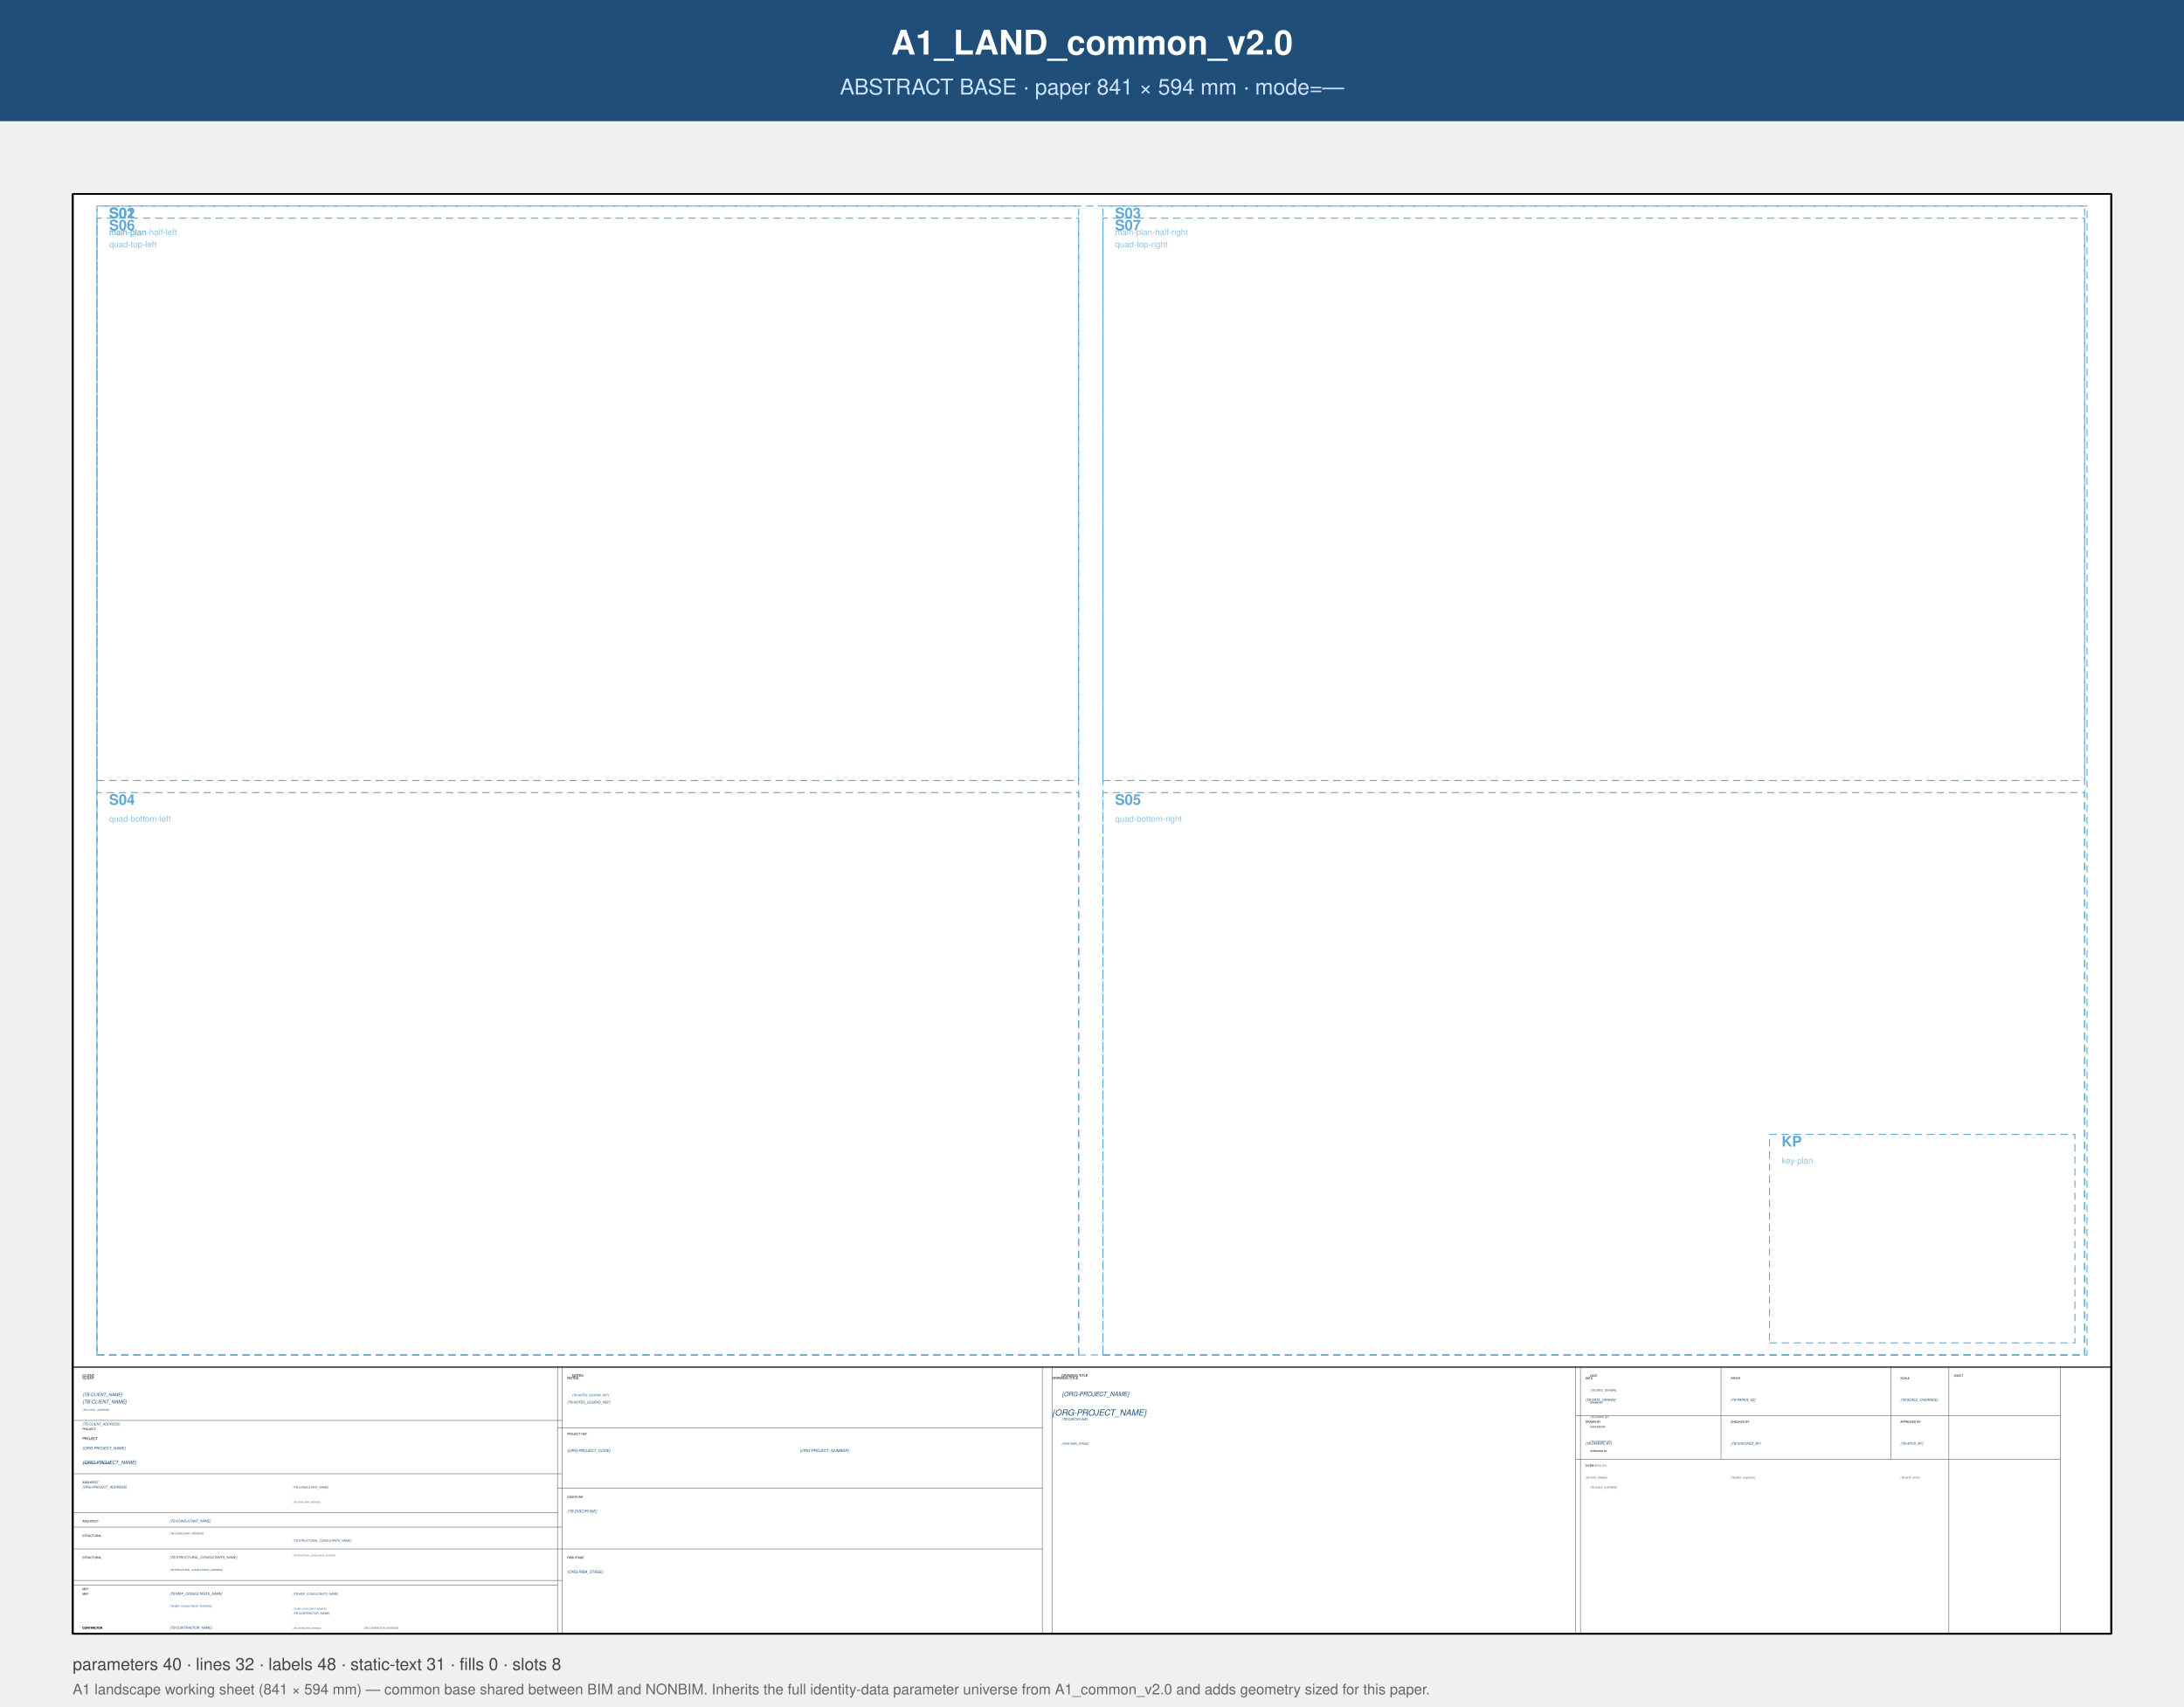
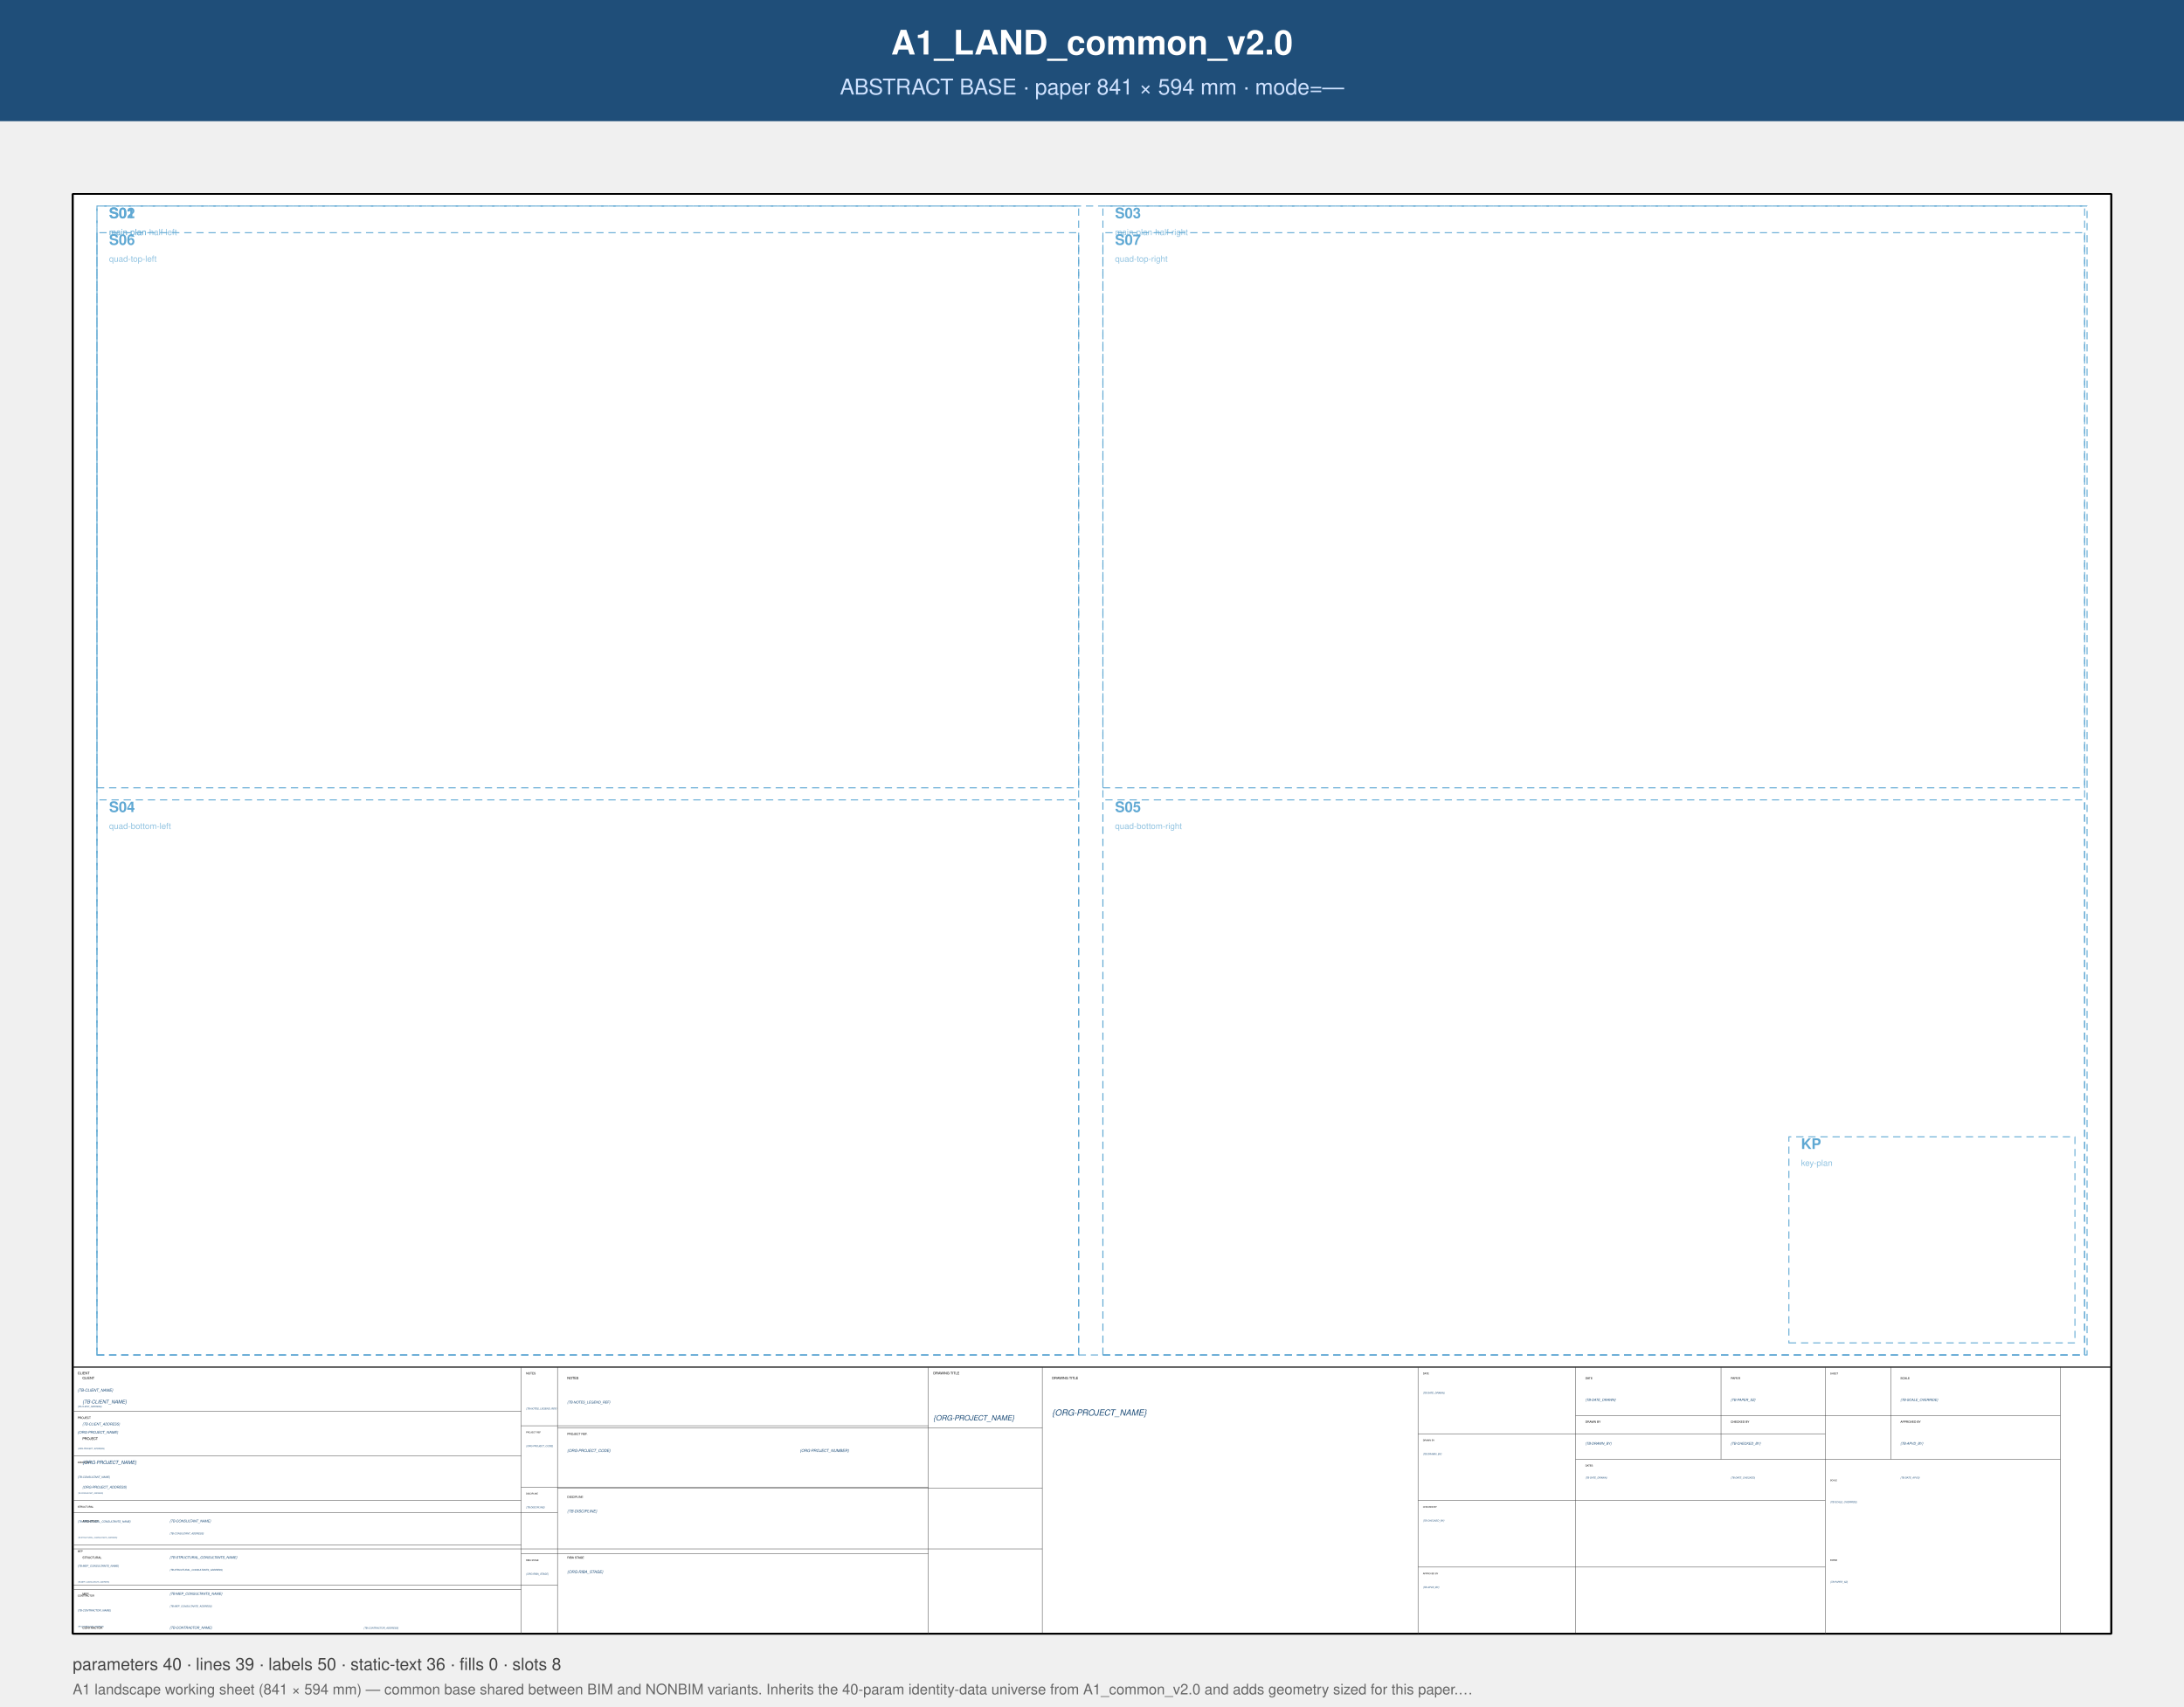
<svg xmlns="http://www.w3.org/2000/svg" viewBox="0 0 901 704" width="901mm" height="704mm" style="background:#fafafa;font-family:Helvetica,Arial,sans-serif;">
  <rect x="0" y="0" width="901" height="50" fill="#1F4E79" />
  <text x="450.5" y="22.5" text-anchor="middle" fill="#fff" font-size="14" font-weight="bold">A1_LAND_common_v2.0</text>
  <text x="450.5" y="39.0" text-anchor="middle" fill="#cfe2ff" font-size="9">ABSTRACT BASE   ·   paper 841 × 594 mm   ·   mode=—</text>
  <g transform="translate(30,674) scale(1,-1)">
    <rect x="0" y="0" width="841" height="594" fill="#ffffff" stroke="#1a1a1a" stroke-width="0.6" />
    <line x1="0" y1="0" x2="841" y2="0" stroke="#000" stroke-width="0.7" />
    <line x1="841" y1="0" x2="841" y2="594" stroke="#000" stroke-width="0.7" />
    <line x1="841" y1="594" x2="0" y2="594" stroke="#000" stroke-width="0.7" />
    <line x1="0" y1="594" x2="0" y2="0" stroke="#000" stroke-width="0.7" />
    <line x1="0" y1="110" x2="841" y2="110" stroke="#222" stroke-width="0.35" />
    <line x1="200" y1="0" x2="200" y2="110" stroke="#444" stroke-width="0.18" />
    <line x1="400" y1="0" x2="400" y2="110" stroke="#444" stroke-width="0.18" />
    <line x1="620" y1="0" x2="620" y2="110" stroke="#444" stroke-width="0.18" />
    <line x1="820" y1="0" x2="820" y2="110" stroke="#444" stroke-width="0.18" />
    <line x1="0" y1="50" x2="200" y2="50" stroke="#444" stroke-width="0.18" />
    <line x1="0" y1="35" x2="200" y2="35" stroke="#444" stroke-width="0.18" />
    <line x1="0" y1="20" x2="200" y2="20" stroke="#444" stroke-width="0.18" />
    <line x1="200" y1="85" x2="400" y2="85" stroke="#444" stroke-width="0.18" />
    <line x1="200" y1="60" x2="400" y2="60" stroke="#444" stroke-width="0.18" />
    <line x1="200" y1="35" x2="400" y2="35" stroke="#444" stroke-width="0.18" />
    <line x1="620" y1="90" x2="820" y2="90" stroke="#444" stroke-width="0.18" />
    <line x1="620" y1="72" x2="820" y2="72" stroke="#444" stroke-width="0.18" />
    <line x1="680" y1="72" x2="680" y2="110" stroke="#444" stroke-width="0.18" />
    <line x1="750" y1="72" x2="750" y2="110" stroke="#444" stroke-width="0.18" />
    <line x1="0" y1="0" x2="841" y2="0" stroke="#000" stroke-width="0.7" />
    <line x1="841" y1="0" x2="841" y2="594" stroke="#000" stroke-width="0.7" />
    <line x1="841" y1="594" x2="0" y2="594" stroke="#000" stroke-width="0.7" />
    <line x1="0" y1="594" x2="0" y2="0" stroke="#000" stroke-width="0.7" />
    <line x1="0" y1="110" x2="841" y2="110" stroke="#222" stroke-width="0.35" />
-     <line x1="202" y1="0" x2="202" y2="110" stroke="#444" stroke-width="0.18" />
-     <line x1="404" y1="0" x2="404" y2="110" stroke="#444" stroke-width="0.18" />
-     <line x1="622" y1="0" x2="622" y2="110" stroke="#444" stroke-width="0.18" />
-     <line x1="774" y1="0" x2="774" y2="110" stroke="#444" stroke-width="0.18" />
-     <line x1="0" y1="22.0" x2="202" y2="22.0" stroke="#444" stroke-width="0.18" />
-     <line x1="0" y1="44.0" x2="202" y2="44.0" stroke="#444" stroke-width="0.18" />
-     <line x1="0" y1="66.0" x2="202" y2="66.0" stroke="#444" stroke-width="0.18" />
-     <line x1="0" y1="88.0" x2="202" y2="88.0" stroke="#444" stroke-width="0.18" />
+     <line x1="185" y1="0" x2="185" y2="110" stroke="#444" stroke-width="0.18" />
+     <line x1="353" y1="0" x2="353" y2="110" stroke="#444" stroke-width="0.18" />
+     <line x1="555" y1="0" x2="555" y2="110" stroke="#444" stroke-width="0.18" />
+     <line x1="723" y1="0" x2="723" y2="110" stroke="#444" stroke-width="0.18" />
+     <line x1="0" y1="18.3" x2="185" y2="18.3" stroke="#444" stroke-width="0.18" />
+     <line x1="0" y1="36.7" x2="185" y2="36.7" stroke="#444" stroke-width="0.18" />
+     <line x1="0" y1="55.0" x2="185" y2="55.0" stroke="#444" stroke-width="0.18" />
+     <line x1="0" y1="73.3" x2="185" y2="73.3" stroke="#444" stroke-width="0.18" />
+     <line x1="0" y1="91.7" x2="185" y2="91.7" stroke="#444" stroke-width="0.18" />
+     <line x1="185" y1="33.0" x2="353" y2="33.0" stroke="#444" stroke-width="0.18" />
+     <line x1="185" y1="60.5" x2="353" y2="60.5" stroke="#444" stroke-width="0.18" />
+     <line x1="185" y1="85.8" x2="353" y2="85.8" stroke="#444" stroke-width="0.18" />
+     <line x1="555" y1="27.5" x2="723" y2="27.5" stroke="#444" stroke-width="0.18" />
+     <line x1="555" y1="55.0" x2="723" y2="55.0" stroke="#444" stroke-width="0.18" />
+     <line x1="555" y1="82.5" x2="723" y2="82.5" stroke="#444" stroke-width="0.18" />
    <g transform="translate(4,105) scale(1,-1)">
      <text x="0" y="0" font-size="1.4" text-anchor="start" fill="#000">CLIENT</text>
    </g>
    <g transform="translate(4,80) scale(1,-1)">
      <text x="0" y="0" font-size="1.4" text-anchor="start" fill="#000">PROJECT</text>
    </g>
    <g transform="translate(4,46) scale(1,-1)">
      <text x="0" y="0" font-size="1.2" text-anchor="start" fill="#000">ARCHITECT</text>
    </g>
    <g transform="translate(4,31) scale(1,-1)">
      <text x="0" y="0" font-size="1.2" text-anchor="start" fill="#000">STRUCTURAL</text>
    </g>
    <g transform="translate(4,16) scale(1,-1)">
      <text x="0" y="0" font-size="1.2" text-anchor="start" fill="#000">MEP</text>
    </g>
    <g transform="translate(4,2) scale(1,-1)">
      <text x="0" y="0" font-size="1.2" text-anchor="start" fill="#000">CONTRACTOR</text>
    </g>
    <g transform="translate(204,105) scale(1,-1)">
      <text x="0" y="0" font-size="1.4" text-anchor="start" fill="#000">NOTES</text>
    </g>
    <g transform="translate(404,105) scale(1,-1)">
      <text x="0" y="0" font-size="1.4" text-anchor="start" fill="#000">DRAWING TITLE</text>
    </g>
    <g transform="translate(204,82) scale(1,-1)">
      <text x="0" y="0" font-size="1.2" text-anchor="start" fill="#000">PROJECT REF.</text>
    </g>
    <g transform="translate(204,56) scale(1,-1)">
      <text x="0" y="0" font-size="1.2" text-anchor="start" fill="#000">DISCIPLINE</text>
    </g>
    <g transform="translate(204,31) scale(1,-1)">
      <text x="0" y="0" font-size="1.2" text-anchor="start" fill="#000">RIBA STAGE</text>
    </g>
    <g transform="translate(624,105) scale(1,-1)">
      <text x="0" y="0" font-size="1.2" text-anchor="start" fill="#000">DATE</text>
    </g>
    <g transform="translate(684,105) scale(1,-1)">
      <text x="0" y="0" font-size="1.2" text-anchor="start" fill="#000">PAPER</text>
    </g>
    <g transform="translate(754,105) scale(1,-1)">
      <text x="0" y="0" font-size="1.2" text-anchor="start" fill="#000">SCALE</text>
    </g>
    <g transform="translate(624,87) scale(1,-1)">
      <text x="0" y="0" font-size="1.2" text-anchor="start" fill="#000">DRAWN BY</text>
    </g>
    <g transform="translate(684,87) scale(1,-1)">
      <text x="0" y="0" font-size="1.2" text-anchor="start" fill="#000">CHECKED BY</text>
    </g>
    <g transform="translate(754,87) scale(1,-1)">
      <text x="0" y="0" font-size="1.2" text-anchor="start" fill="#000">APPROVED BY</text>
    </g>
    <g transform="translate(624,69) scale(1,-1)">
      <text x="0" y="0" font-size="1.0" text-anchor="start" fill="#000">DATES</text>
    </g>
-     <g transform="translate(4,106) scale(1,-1)">
+     <g transform="translate(2,107) scale(1,-1)">
      <text x="0" y="0" font-size="1.4" text-anchor="start" fill="#000">CLIENT</text>
    </g>
-     <g transform="translate(4,84.0) scale(1,-1)">
+     <g transform="translate(2,88.66667) scale(1,-1)">
      <text x="0" y="0" font-size="1.2" text-anchor="start" fill="#000">PROJECT</text>
    </g>
-     <g transform="translate(4,62.0) scale(1,-1)">
-       <text x="0" y="0" font-size="1.2" text-anchor="start" fill="#000">ARCHITECT</text>
-     </g>
-     <g transform="translate(4,40.0) scale(1,-1)">
-       <text x="0" y="0" font-size="1.2" text-anchor="start" fill="#000">STRUCTURAL</text>
-     </g>
-     <g transform="translate(4,18.0) scale(1,-1)">
-       <text x="0" y="0" font-size="1.2" text-anchor="start" fill="#000">MEP</text>
-     </g>
-     <g transform="translate(4,2) scale(1,-1)">
-       <text x="0" y="0" font-size="1.2" text-anchor="start" fill="#000">CONTRACTOR</text>
-     </g>
-     <g transform="translate(206,106) scale(1,-1)">
-       <text x="0" y="0" font-size="1.4" text-anchor="start" fill="#000">NOTES</text>
-     </g>
-     <g transform="translate(408,106) scale(1,-1)">
+     <g transform="translate(2,70.33333) scale(1,-1)">
+       <text x="0" y="0" font-size="1.0" text-anchor="start" fill="#000">ARCHITECT</text>
+     </g>
+     <g transform="translate(2,52.0) scale(1,-1)">
+       <text x="0" y="0" font-size="1.0" text-anchor="start" fill="#000">STRUCTURAL</text>
+     </g>
+     <g transform="translate(2,33.66667) scale(1,-1)">
+       <text x="0" y="0" font-size="1.0" text-anchor="start" fill="#000">MEP</text>
+     </g>
+     <g transform="translate(2,15.33333) scale(1,-1)">
+       <text x="0" y="0" font-size="1.0" text-anchor="start" fill="#000">CONTRACTOR</text>
+     </g>
+     <g transform="translate(187,107) scale(1,-1)">
+       <text x="0" y="0" font-size="1.2" text-anchor="start" fill="#000">NOTES</text>
+     </g>
+     <g transform="translate(187,82.8) scale(1,-1)">
+       <text x="0" y="0" font-size="0.9" text-anchor="start" fill="#000">PROJECT REF</text>
+     </g>
+     <g transform="translate(187,57.5) scale(1,-1)">
+       <text x="0" y="0" font-size="0.9" text-anchor="start" fill="#000">DISCIPLINE</text>
+     </g>
+     <g transform="translate(187,30.0) scale(1,-1)">
+       <text x="0" y="0" font-size="0.9" text-anchor="start" fill="#000">RIBA STAGE</text>
+     </g>
+     <g transform="translate(355,107) scale(1,-1)">
      <text x="0" y="0" font-size="1.4" text-anchor="start" fill="#000">DRAWING TITLE</text>
    </g>
-     <g transform="translate(626,106) scale(1,-1)">
-       <text x="0" y="0" font-size="1.2" text-anchor="start" fill="#000">DATE</text>
-     </g>
-     <g transform="translate(626,95) scale(1,-1)">
-       <text x="0" y="0" font-size="1.0" text-anchor="start" fill="#000">DRAWN BY</text>
-     </g>
-     <g transform="translate(626,85) scale(1,-1)">
-       <text x="0" y="0" font-size="1.0" text-anchor="start" fill="#000">CHECKED BY</text>
-     </g>
-     <g transform="translate(626,75) scale(1,-1)">
-       <text x="0" y="0" font-size="1.0" text-anchor="start" fill="#000">APPROVED BY</text>
-     </g>
-     <g transform="translate(776,106) scale(1,-1)">
-       <text x="0" y="0" font-size="1.2" text-anchor="start" fill="#000">SHEET</text>
+     <g transform="translate(557,107) scale(1,-1)">
+       <text x="0" y="0" font-size="1.0" text-anchor="start" fill="#000">DATE</text>
+     </g>
+     <g transform="translate(557,79.5) scale(1,-1)">
+       <text x="0" y="0" font-size="0.9" text-anchor="start" fill="#000">DRAWN BY</text>
+     </g>
+     <g transform="translate(557,52.0) scale(1,-1)">
+       <text x="0" y="0" font-size="0.9" text-anchor="start" fill="#000">CHECKED BY</text>
+     </g>
+     <g transform="translate(557,24.5) scale(1,-1)">
+       <text x="0" y="0" font-size="0.9" text-anchor="start" fill="#000">APPROVED BY</text>
+     </g>
+     <g transform="translate(725,107) scale(1,-1)">
+       <text x="0" y="0" font-size="1.0" text-anchor="start" fill="#000">SHEET</text>
+     </g>
+     <g transform="translate(725,63.0) scale(1,-1)">
+       <text x="0" y="0" font-size="0.9" text-anchor="start" fill="#000">SCALE</text>
+     </g>
+     <g transform="translate(725,30.0) scale(1,-1)">
+       <text x="0" y="0" font-size="0.9" text-anchor="start" fill="#000">PAPER</text>
    </g>
    <g transform="translate(4,95) scale(1,-1)">
      <text x="0" y="0" font-size="2.0" text-anchor="start" fill="#1F4E79" font-style="italic">{TB·CLIENT_NAME}</text>
    </g>
    <g transform="translate(4,86) scale(1,-1)">
      <text x="0" y="0" font-size="1.4" text-anchor="start" fill="#1F4E79" font-style="italic">{TB·CLIENT_ADDRESS}</text>
    </g>
    <g transform="translate(4,70) scale(1,-1)">
      <text x="0" y="0" font-size="2.0" text-anchor="start" fill="#1F4E79" font-style="italic">{ORG·PROJECT_NAME}</text>
    </g>
    <g transform="translate(4,60) scale(1,-1)">
      <text x="0" y="0" font-size="1.4" text-anchor="start" fill="#1F4E79" font-style="italic">{ORG·PROJECT_ADDRESS}</text>
    </g>
    <g transform="translate(40,46) scale(1,-1)">
      <text x="0" y="0" font-size="1.4" text-anchor="start" fill="#1F4E79" font-style="italic">{TB·CONSULTANT_NAME}</text>
    </g>
    <g transform="translate(40,41) scale(1,-1)">
      <text x="0" y="0" font-size="1.0" text-anchor="start" fill="#1F4E79" font-style="italic">{TB·CONSULTANT_ADDRESS}</text>
    </g>
    <g transform="translate(40,31) scale(1,-1)">
      <text x="0" y="0" font-size="1.4" text-anchor="start" fill="#1F4E79" font-style="italic">{TB·STRUCTURAL_CONSULTANTS_NAME}</text>
    </g>
    <g transform="translate(40,26) scale(1,-1)">
      <text x="0" y="0" font-size="1.0" text-anchor="start" fill="#1F4E79" font-style="italic">{TB·STRUCTURAL_CONSULTANTS_ADDRESS}</text>
    </g>
    <g transform="translate(40,16) scale(1,-1)">
      <text x="0" y="0" font-size="1.4" text-anchor="start" fill="#1F4E79" font-style="italic">{TB·MEP_CONSULTANTS_NAME}</text>
    </g>
    <g transform="translate(40,11) scale(1,-1)">
      <text x="0" y="0" font-size="1.0" text-anchor="start" fill="#1F4E79" font-style="italic">{TB·MEP_CONSULTANTS_ADDRESS}</text>
    </g>
    <g transform="translate(40,2) scale(1,-1)">
      <text x="0" y="0" font-size="1.4" text-anchor="start" fill="#1F4E79" font-style="italic">{TB·CONTRACTOR_NAME}</text>
    </g>
    <g transform="translate(120,2) scale(1,-1)">
      <text x="0" y="0" font-size="1.0" text-anchor="start" fill="#1F4E79" font-style="italic">{TB·CONTRACTOR_ADDRESS}</text>
    </g>
    <g transform="translate(204,75) scale(1,-1)">
      <text x="0" y="0" font-size="1.6" text-anchor="start" fill="#1F4E79" font-style="italic">{ORG·PROJECT_CODE}</text>
    </g>
    <g transform="translate(300,75) scale(1,-1)">
      <text x="0" y="0" font-size="1.6" text-anchor="start" fill="#1F4E79" font-style="italic">{ORG·PROJECT_NUMBER}</text>
    </g>
    <g transform="translate(204,50) scale(1,-1)">
      <text x="0" y="0" font-size="1.6" text-anchor="start" fill="#1F4E79" font-style="italic">{TB·DISCIPLINE}</text>
    </g>
    <g transform="translate(204,25) scale(1,-1)">
      <text x="0" y="0" font-size="1.6" text-anchor="start" fill="#1F4E79" font-style="italic">{ORG·RIBA_STAGE}</text>
    </g>
    <g transform="translate(204,95) scale(1,-1)">
      <text x="0" y="0" font-size="1.4" text-anchor="start" fill="#1F4E79" font-style="italic">{TB·NOTES_LEGEND_REF}</text>
    </g>
    <g transform="translate(404,90) scale(1,-1)">
      <text x="0" y="0" font-size="3.5" text-anchor="start" fill="#1F4E79" font-style="italic">{ORG·PROJECT_NAME}</text>
    </g>
    <g transform="translate(624,96) scale(1,-1)">
      <text x="0" y="0" font-size="1.4" text-anchor="start" fill="#1F4E79" font-style="italic">{TB·DATE_DRAWN}</text>
    </g>
    <g transform="translate(684,96) scale(1,-1)">
      <text x="0" y="0" font-size="1.4" text-anchor="start" fill="#1F4E79" font-style="italic">{TB·PAPER_SZ}</text>
    </g>
    <g transform="translate(754,96) scale(1,-1)">
      <text x="0" y="0" font-size="1.4" text-anchor="start" fill="#1F4E79" font-style="italic">{TB·SCALE_OVERRIDE}</text>
    </g>
    <g transform="translate(624,78) scale(1,-1)">
      <text x="0" y="0" font-size="1.4" text-anchor="start" fill="#1F4E79" font-style="italic">{TB·DRAWN_BY}</text>
    </g>
    <g transform="translate(684,78) scale(1,-1)">
      <text x="0" y="0" font-size="1.4" text-anchor="start" fill="#1F4E79" font-style="italic">{TB·CHECKED_BY}</text>
    </g>
    <g transform="translate(754,78) scale(1,-1)">
      <text x="0" y="0" font-size="1.4" text-anchor="start" fill="#1F4E79" font-style="italic">{TB·APVD_BY}</text>
    </g>
    <g transform="translate(624,64) scale(1,-1)">
      <text x="0" y="0" font-size="1.0" text-anchor="start" fill="#1F4E79" font-style="italic">{TB·DATE_DRAWN}</text>
    </g>
    <g transform="translate(684,64) scale(1,-1)">
      <text x="0" y="0" font-size="1.0" text-anchor="start" fill="#1F4E79" font-style="italic">{TB·DATE_CHECKED}</text>
    </g>
    <g transform="translate(754,64) scale(1,-1)">
      <text x="0" y="0" font-size="1.0" text-anchor="start" fill="#1F4E79" font-style="italic">{TB·DATE_APVD}</text>
    </g>
-     <g transform="translate(4,98) scale(1,-1)">
-       <text x="0" y="0" font-size="1.8" text-anchor="start" fill="#1F4E79" font-style="italic">{TB·CLIENT_NAME}</text>
-     </g>
-     <g transform="translate(4,92) scale(1,-1)">
-       <text x="0" y="0" font-size="1.0" text-anchor="start" fill="#1F4E79" font-style="italic">{TB·CLIENT_ADDRESS}</text>
-     </g>
-     <g transform="translate(4,76.0) scale(1,-1)">
-       <text x="0" y="0" font-size="1.6" text-anchor="start" fill="#1F4E79" font-style="italic">{ORG·PROJECT_NAME}</text>
-     </g>
-     <g transform="translate(4,70.0) scale(1,-1)">
-       <text x="0" y="0" font-size="0.9" text-anchor="start" fill="#1F4E79" font-style="italic">{ORG·PROJECT_ADDRESS}</text>
-     </g>
-     <g transform="translate(90.9,60.0) scale(1,-1)">
-       <text x="0" y="0" font-size="1.2" text-anchor="start" fill="#1F4E79" font-style="italic">{TB·CONSULTANT_NAME}</text>
-     </g>
-     <g transform="translate(90.9,54.0) scale(1,-1)">
-       <text x="0" y="0" font-size="0.8" text-anchor="start" fill="#1F4E79" font-style="italic">{TB·CONSULTANT_ADDRESS}</text>
-     </g>
-     <g transform="translate(90.9,38.0) scale(1,-1)">
-       <text x="0" y="0" font-size="1.2" text-anchor="start" fill="#1F4E79" font-style="italic">{TB·STRUCTURAL_CONSULTANTS_NAME}</text>
-     </g>
-     <g transform="translate(90.9,32.0) scale(1,-1)">
-       <text x="0" y="0" font-size="0.8" text-anchor="start" fill="#1F4E79" font-style="italic">{TB·STRUCTURAL_CONSULTANTS_ADDRESS}</text>
-     </g>
-     <g transform="translate(90.9,16.0) scale(1,-1)">
-       <text x="0" y="0" font-size="1.2" text-anchor="start" fill="#1F4E79" font-style="italic">{TB·MEP_CONSULTANTS_NAME}</text>
-     </g>
-     <g transform="translate(90.9,10.0) scale(1,-1)">
-       <text x="0" y="0" font-size="0.8" text-anchor="start" fill="#1F4E79" font-style="italic">{TB·MEP_CONSULTANTS_ADDRESS}</text>
-     </g>
-     <g transform="translate(90.9,8) scale(1,-1)">
-       <text x="0" y="0" font-size="1.2" text-anchor="start" fill="#1F4E79" font-style="italic">{TB·CONTRACTOR_NAME}</text>
-     </g>
-     <g transform="translate(90.9,2) scale(1,-1)">
-       <text x="0" y="0" font-size="0.8" text-anchor="start" fill="#1F4E79" font-style="italic">{TB·CONTRACTOR_ADDRESS}</text>
-     </g>
-     <g transform="translate(206,98) scale(1,-1)">
-       <text x="0" y="0" font-size="1.2" text-anchor="start" fill="#1F4E79" font-style="italic">{TB·NOTES_LEGEND_REF}</text>
-     </g>
-     <g transform="translate(408,98) scale(1,-1)">
-       <text x="0" y="0" font-size="2.5" text-anchor="start" fill="#1F4E79" font-style="italic">{ORG·PROJECT_NAME}</text>
-     </g>
-     <g transform="translate(408,88) scale(1,-1)">
-       <text x="0" y="0" font-size="1.4" text-anchor="start" fill="#1F4E79" font-style="italic">{TB·DISCIPLINE}</text>
-     </g>
-     <g transform="translate(408,78) scale(1,-1)">
-       <text x="0" y="0" font-size="1.2" text-anchor="start" fill="#1F4E79" font-style="italic">{ORG·RIBA_STAGE}</text>
-     </g>
-     <g transform="translate(626,100) scale(1,-1)">
-       <text x="0" y="0" font-size="1.2" text-anchor="start" fill="#1F4E79" font-style="italic">{TB·DATE_DRAWN}</text>
-     </g>
-     <g transform="translate(626,89) scale(1,-1)">
+     <g transform="translate(2,99.91667) scale(1,-1)">
+       <text x="0" y="0" font-size="1.6" text-anchor="start" fill="#1F4E79" font-style="italic">{TB·CLIENT_NAME}</text>
+     </g>
+     <g transform="translate(2,93.41667) scale(1,-1)">
+       <text x="0" y="0" font-size="0.9" text-anchor="start" fill="#1F4E79" font-style="italic">{TB·CLIENT_ADDRESS}</text>
+     </g>
+     <g transform="translate(2,82.58333) scale(1,-1)">
+       <text x="0" y="0" font-size="1.5" text-anchor="start" fill="#1F4E79" font-style="italic">{ORG·PROJECT_NAME}</text>
+     </g>
+     <g transform="translate(2,76.08333) scale(1,-1)">
+       <text x="0" y="0" font-size="0.85" text-anchor="start" fill="#1F4E79" font-style="italic">{ORG·PROJECT_ADDRESS}</text>
+     </g>
+     <g transform="translate(2,64.25) scale(1,-1)">
+       <text x="0" y="0" font-size="1.1" text-anchor="start" fill="#1F4E79" font-style="italic">{TB·CONSULTANT_NAME}</text>
+     </g>
+     <g transform="translate(2,57.75) scale(1,-1)">
+       <text x="0" y="0" font-size="0.75" text-anchor="start" fill="#1F4E79" font-style="italic">{TB·CONSULTANT_ADDRESS}</text>
+     </g>
+     <g transform="translate(2,45.91667) scale(1,-1)">
+       <text x="0" y="0" font-size="1.1" text-anchor="start" fill="#1F4E79" font-style="italic">{TB·STRUCTURAL_CONSULTANTS_NAME}</text>
+     </g>
+     <g transform="translate(2,39.41667) scale(1,-1)">
+       <text x="0" y="0" font-size="0.75" text-anchor="start" fill="#1F4E79" font-style="italic">{TB·STRUCTURAL_CONSULTANTS_ADDRESS}</text>
+     </g>
+     <g transform="translate(2,27.58333) scale(1,-1)">
+       <text x="0" y="0" font-size="1.1" text-anchor="start" fill="#1F4E79" font-style="italic">{TB·MEP_CONSULTANTS_NAME}</text>
+     </g>
+     <g transform="translate(2,21.08333) scale(1,-1)">
+       <text x="0" y="0" font-size="0.75" text-anchor="start" fill="#1F4E79" font-style="italic">{TB·MEP_CONSULTANTS_ADDRESS}</text>
+     </g>
+     <g transform="translate(2,9.25) scale(1,-1)">
+       <text x="0" y="0" font-size="1.1" text-anchor="start" fill="#1F4E79" font-style="italic">{TB·CONTRACTOR_NAME}</text>
+     </g>
+     <g transform="translate(2,2.75) scale(1,-1)">
+       <text x="0" y="0" font-size="0.75" text-anchor="start" fill="#1F4E79" font-style="italic">{TB·CONTRACTOR_ADDRESS}</text>
+     </g>
+     <g transform="translate(187,92.5) scale(1,-1)">
+       <text x="0" y="0" font-size="1.0" text-anchor="start" fill="#1F4E79" font-style="italic">{TB·NOTES_LEGEND_REF}</text>
+     </g>
+     <g transform="translate(187,77.1) scale(1,-1)">
+       <text x="0" y="0" font-size="1.0" text-anchor="start" fill="#1F4E79" font-style="italic">{ORG·PROJECT_CODE}</text>
+     </g>
+     <g transform="translate(187,51.8) scale(1,-1)">
+       <text x="0" y="0" font-size="1.0" text-anchor="start" fill="#1F4E79" font-style="italic">{TB·DISCIPLINE}</text>
+     </g>
+     <g transform="translate(187,24.3) scale(1,-1)">
+       <text x="0" y="0" font-size="1.0" text-anchor="start" fill="#1F4E79" font-style="italic">{ORG·RIBA_STAGE}</text>
+     </g>
+     <g transform="translate(355,88.0) scale(1,-1)">
+       <text x="0" y="0" font-size="3.0" text-anchor="start" fill="#1F4E79" font-style="italic">{ORG·PROJECT_NAME}</text>
+     </g>
+     <g transform="translate(557,99.0) scale(1,-1)">
+       <text x="0" y="0" font-size="1.0" text-anchor="start" fill="#1F4E79" font-style="italic">{TB·DATE_DRAWN}</text>
+     </g>
+     <g transform="translate(557,73.8) scale(1,-1)">
      <text x="0" y="0" font-size="1.0" text-anchor="start" fill="#1F4E79" font-style="italic">{TB·DRAWN_BY}</text>
    </g>
-     <g transform="translate(626,79) scale(1,-1)">
+     <g transform="translate(557,46.3) scale(1,-1)">
      <text x="0" y="0" font-size="1.0" text-anchor="start" fill="#1F4E79" font-style="italic">{TB·CHECKED_BY}</text>
    </g>
-     <g transform="translate(626,69) scale(1,-1)">
+     <g transform="translate(557,18.8) scale(1,-1)">
      <text x="0" y="0" font-size="1.0" text-anchor="start" fill="#1F4E79" font-style="italic">{TB·APVD_BY}</text>
    </g>
-     <g transform="translate(626,60) scale(1,-1)">
+     <g transform="translate(725,54.0) scale(1,-1)">
      <text x="0" y="0" font-size="1.0" text-anchor="start" fill="#1F4E79" font-style="italic">{TB·SCALE_OVERRIDE}</text>
+     </g>
+     <g transform="translate(725,21.0) scale(1,-1)">
+       <text x="0" y="0" font-size="1.0" text-anchor="start" fill="#1F4E79" font-style="italic">{TB·PAPER_SZ}</text>
    </g>
    <rect x="10" y="115" width="821" height="474" fill="none" stroke="#5fa8d3" stroke-width="0.4" stroke-dasharray="3,2" />
    <g transform="translate(15,584) scale(1,-1)">
      <text x="0" y="0" font-size="6" font-weight="bold" fill="#5fa8d3">S01</text>
    </g>
    <g transform="translate(15,577) scale(1,-1)">
      <text x="0" y="0" font-size="3.5" fill="#5fa8d3" opacity="0.7">main-plan</text>
    </g>
    <rect x="10" y="115" width="405" height="474" fill="none" stroke="#5fa8d3" stroke-width="0.4" stroke-dasharray="3,2" />
    <g transform="translate(15,584) scale(1,-1)">
      <text x="0" y="0" font-size="6" font-weight="bold" fill="#5fa8d3">S02</text>
    </g>
    <g transform="translate(15,577) scale(1,-1)">
      <text x="0" y="0" font-size="3.5" fill="#5fa8d3" opacity="0.7">main-plan-half-left</text>
    </g>
    <rect x="425" y="115" width="405" height="474" fill="none" stroke="#5fa8d3" stroke-width="0.4" stroke-dasharray="3,2" />
    <g transform="translate(430,584) scale(1,-1)">
      <text x="0" y="0" font-size="6" font-weight="bold" fill="#5fa8d3">S03</text>
    </g>
    <g transform="translate(430,577) scale(1,-1)">
      <text x="0" y="0" font-size="3.5" fill="#5fa8d3" opacity="0.7">main-plan-half-right</text>
    </g>
-     <rect x="10" y="115" width="405" height="232" fill="none" stroke="#5fa8d3" stroke-width="0.4" stroke-dasharray="3,2" />
-     <g transform="translate(15,342) scale(1,-1)">
+     <rect x="10" y="115" width="405" height="229" fill="none" stroke="#5fa8d3" stroke-width="0.4" stroke-dasharray="3,2" />
+     <g transform="translate(15,339) scale(1,-1)">
      <text x="0" y="0" font-size="6" font-weight="bold" fill="#5fa8d3">S04</text>
    </g>
-     <g transform="translate(15,335) scale(1,-1)">
+     <g transform="translate(15,332) scale(1,-1)">
      <text x="0" y="0" font-size="3.5" fill="#5fa8d3" opacity="0.7">quad-bottom-left</text>
    </g>
-     <rect x="425" y="115" width="405" height="232" fill="none" stroke="#5fa8d3" stroke-width="0.4" stroke-dasharray="3,2" />
-     <g transform="translate(430,342) scale(1,-1)">
+     <rect x="425" y="115" width="405" height="229" fill="none" stroke="#5fa8d3" stroke-width="0.4" stroke-dasharray="3,2" />
+     <g transform="translate(430,339) scale(1,-1)">
      <text x="0" y="0" font-size="6" font-weight="bold" fill="#5fa8d3">S05</text>
    </g>
-     <g transform="translate(430,335) scale(1,-1)">
+     <g transform="translate(430,332) scale(1,-1)">
      <text x="0" y="0" font-size="3.5" fill="#5fa8d3" opacity="0.7">quad-bottom-right</text>
    </g>
-     <rect x="10" y="352" width="405" height="232" fill="none" stroke="#5fa8d3" stroke-width="0.4" stroke-dasharray="3,2" />
-     <g transform="translate(15,579) scale(1,-1)">
+     <rect x="10" y="349" width="405" height="229" fill="none" stroke="#5fa8d3" stroke-width="0.4" stroke-dasharray="3,2" />
+     <g transform="translate(15,573) scale(1,-1)">
      <text x="0" y="0" font-size="6" font-weight="bold" fill="#5fa8d3">S06</text>
    </g>
-     <g transform="translate(15,572) scale(1,-1)">
+     <g transform="translate(15,566) scale(1,-1)">
      <text x="0" y="0" font-size="3.5" fill="#5fa8d3" opacity="0.7">quad-top-left</text>
    </g>
-     <rect x="425" y="352" width="405" height="232" fill="none" stroke="#5fa8d3" stroke-width="0.4" stroke-dasharray="3,2" />
-     <g transform="translate(430,579) scale(1,-1)">
+     <rect x="425" y="349" width="405" height="229" fill="none" stroke="#5fa8d3" stroke-width="0.4" stroke-dasharray="3,2" />
+     <g transform="translate(430,573) scale(1,-1)">
      <text x="0" y="0" font-size="6" font-weight="bold" fill="#5fa8d3">S07</text>
    </g>
-     <g transform="translate(430,572) scale(1,-1)">
+     <g transform="translate(430,566) scale(1,-1)">
      <text x="0" y="0" font-size="3.5" fill="#5fa8d3" opacity="0.7">quad-top-right</text>
    </g>
-     <rect x="700" y="120" width="126" height="86" fill="none" stroke="#5fa8d3" stroke-width="0.4" stroke-dasharray="3,2" />
-     <g transform="translate(705,201) scale(1,-1)">
+     <rect x="708" y="120" width="118" height="85" fill="none" stroke="#5fa8d3" stroke-width="0.4" stroke-dasharray="3,2" />
+     <g transform="translate(713,200) scale(1,-1)">
      <text x="0" y="0" font-size="6" font-weight="bold" fill="#5fa8d3">KP</text>
    </g>
-     <g transform="translate(705,194) scale(1,-1)">
+     <g transform="translate(713,193) scale(1,-1)">
      <text x="0" y="0" font-size="3.5" fill="#5fa8d3" opacity="0.7">key-plan</text>
    </g>
  </g>
-   <text x="30" y="689.0" font-size="7" fill="#444">parameters 40  ·  lines 32  ·  labels 48  ·  static-text 31  ·  fills 0  ·  slots 8</text>
-   <text x="30" y="699.0" font-size="6" fill="#666">A1 landscape working sheet (841 × 594 mm) — common base shared between BIM and NONBIM. Inherits the full identity-data parameter universe from A1_common_v2.0 and adds geometry sized for this paper.</text>
+   <text x="30" y="689.0" font-size="7" fill="#444">parameters 40  ·  lines 39  ·  labels 50  ·  static-text 36  ·  fills 0  ·  slots 8</text>
+   <text x="30" y="699.0" font-size="6" fill="#666">A1 landscape working sheet (841 × 594 mm) — common base shared between BIM and NONBIM variants. Inherits the 40-param identity-data universe from A1_common_v2.0 and adds geometry sized for this paper.…</text>
</svg>
